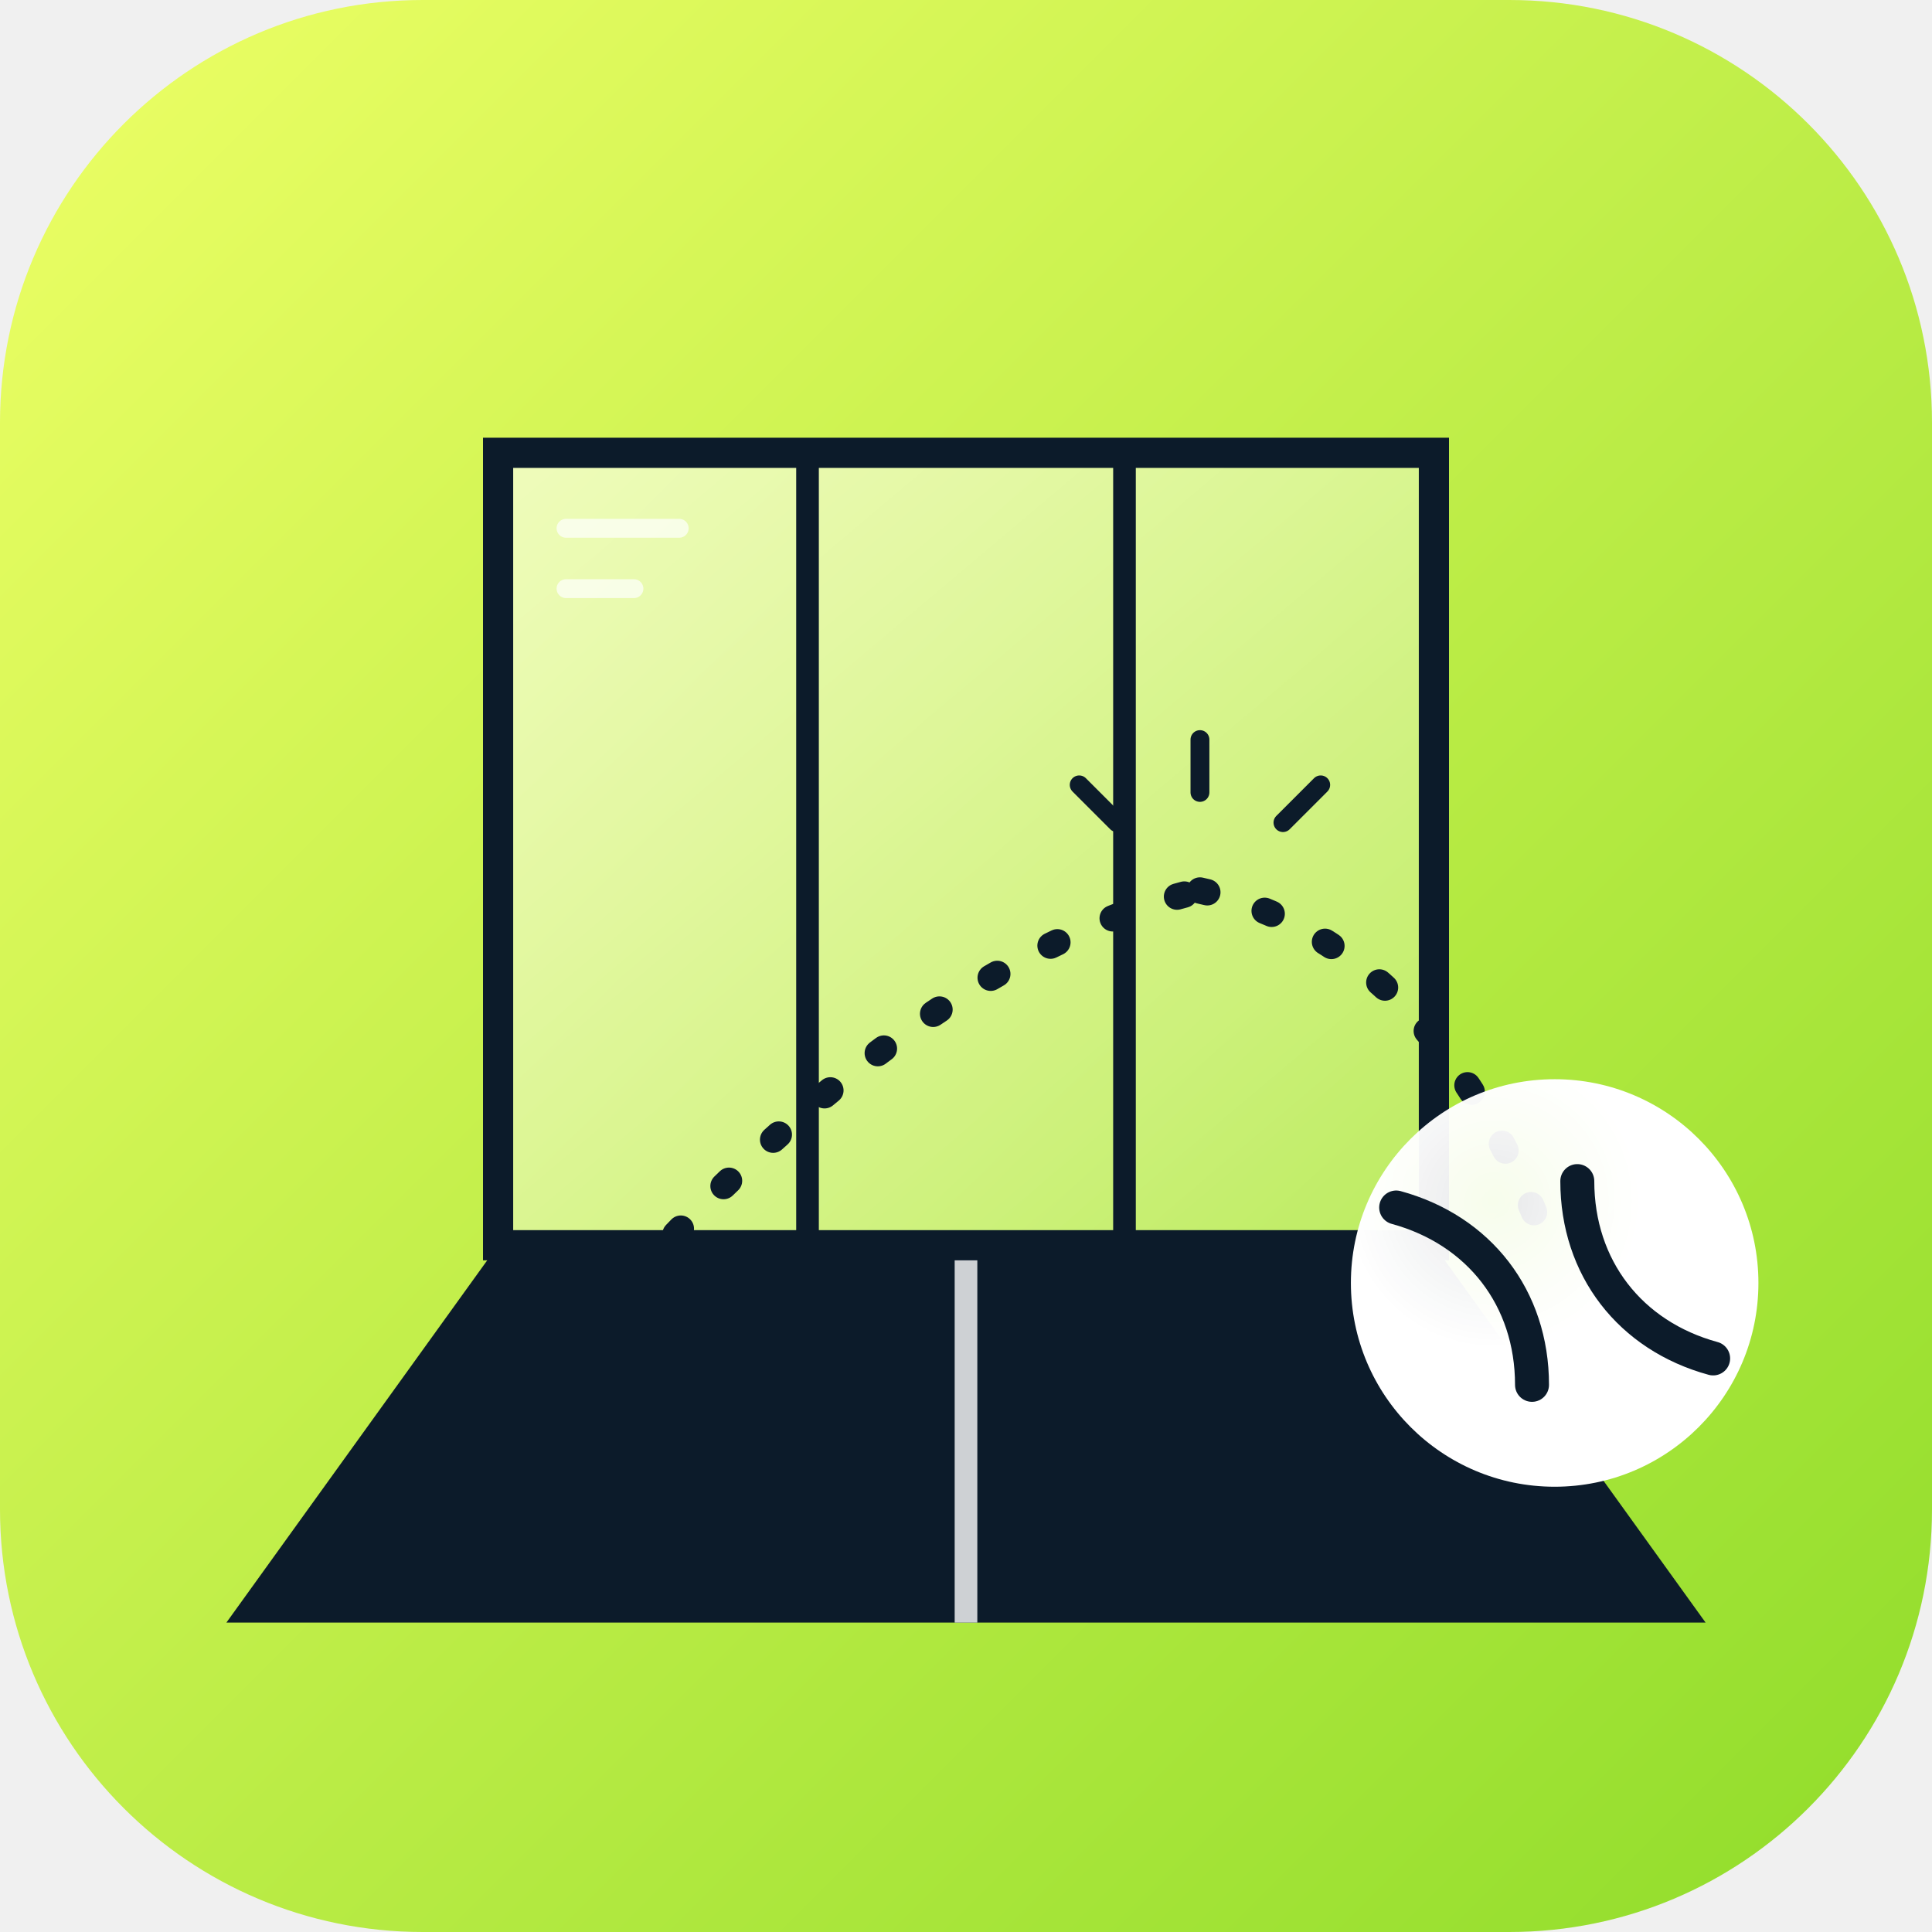
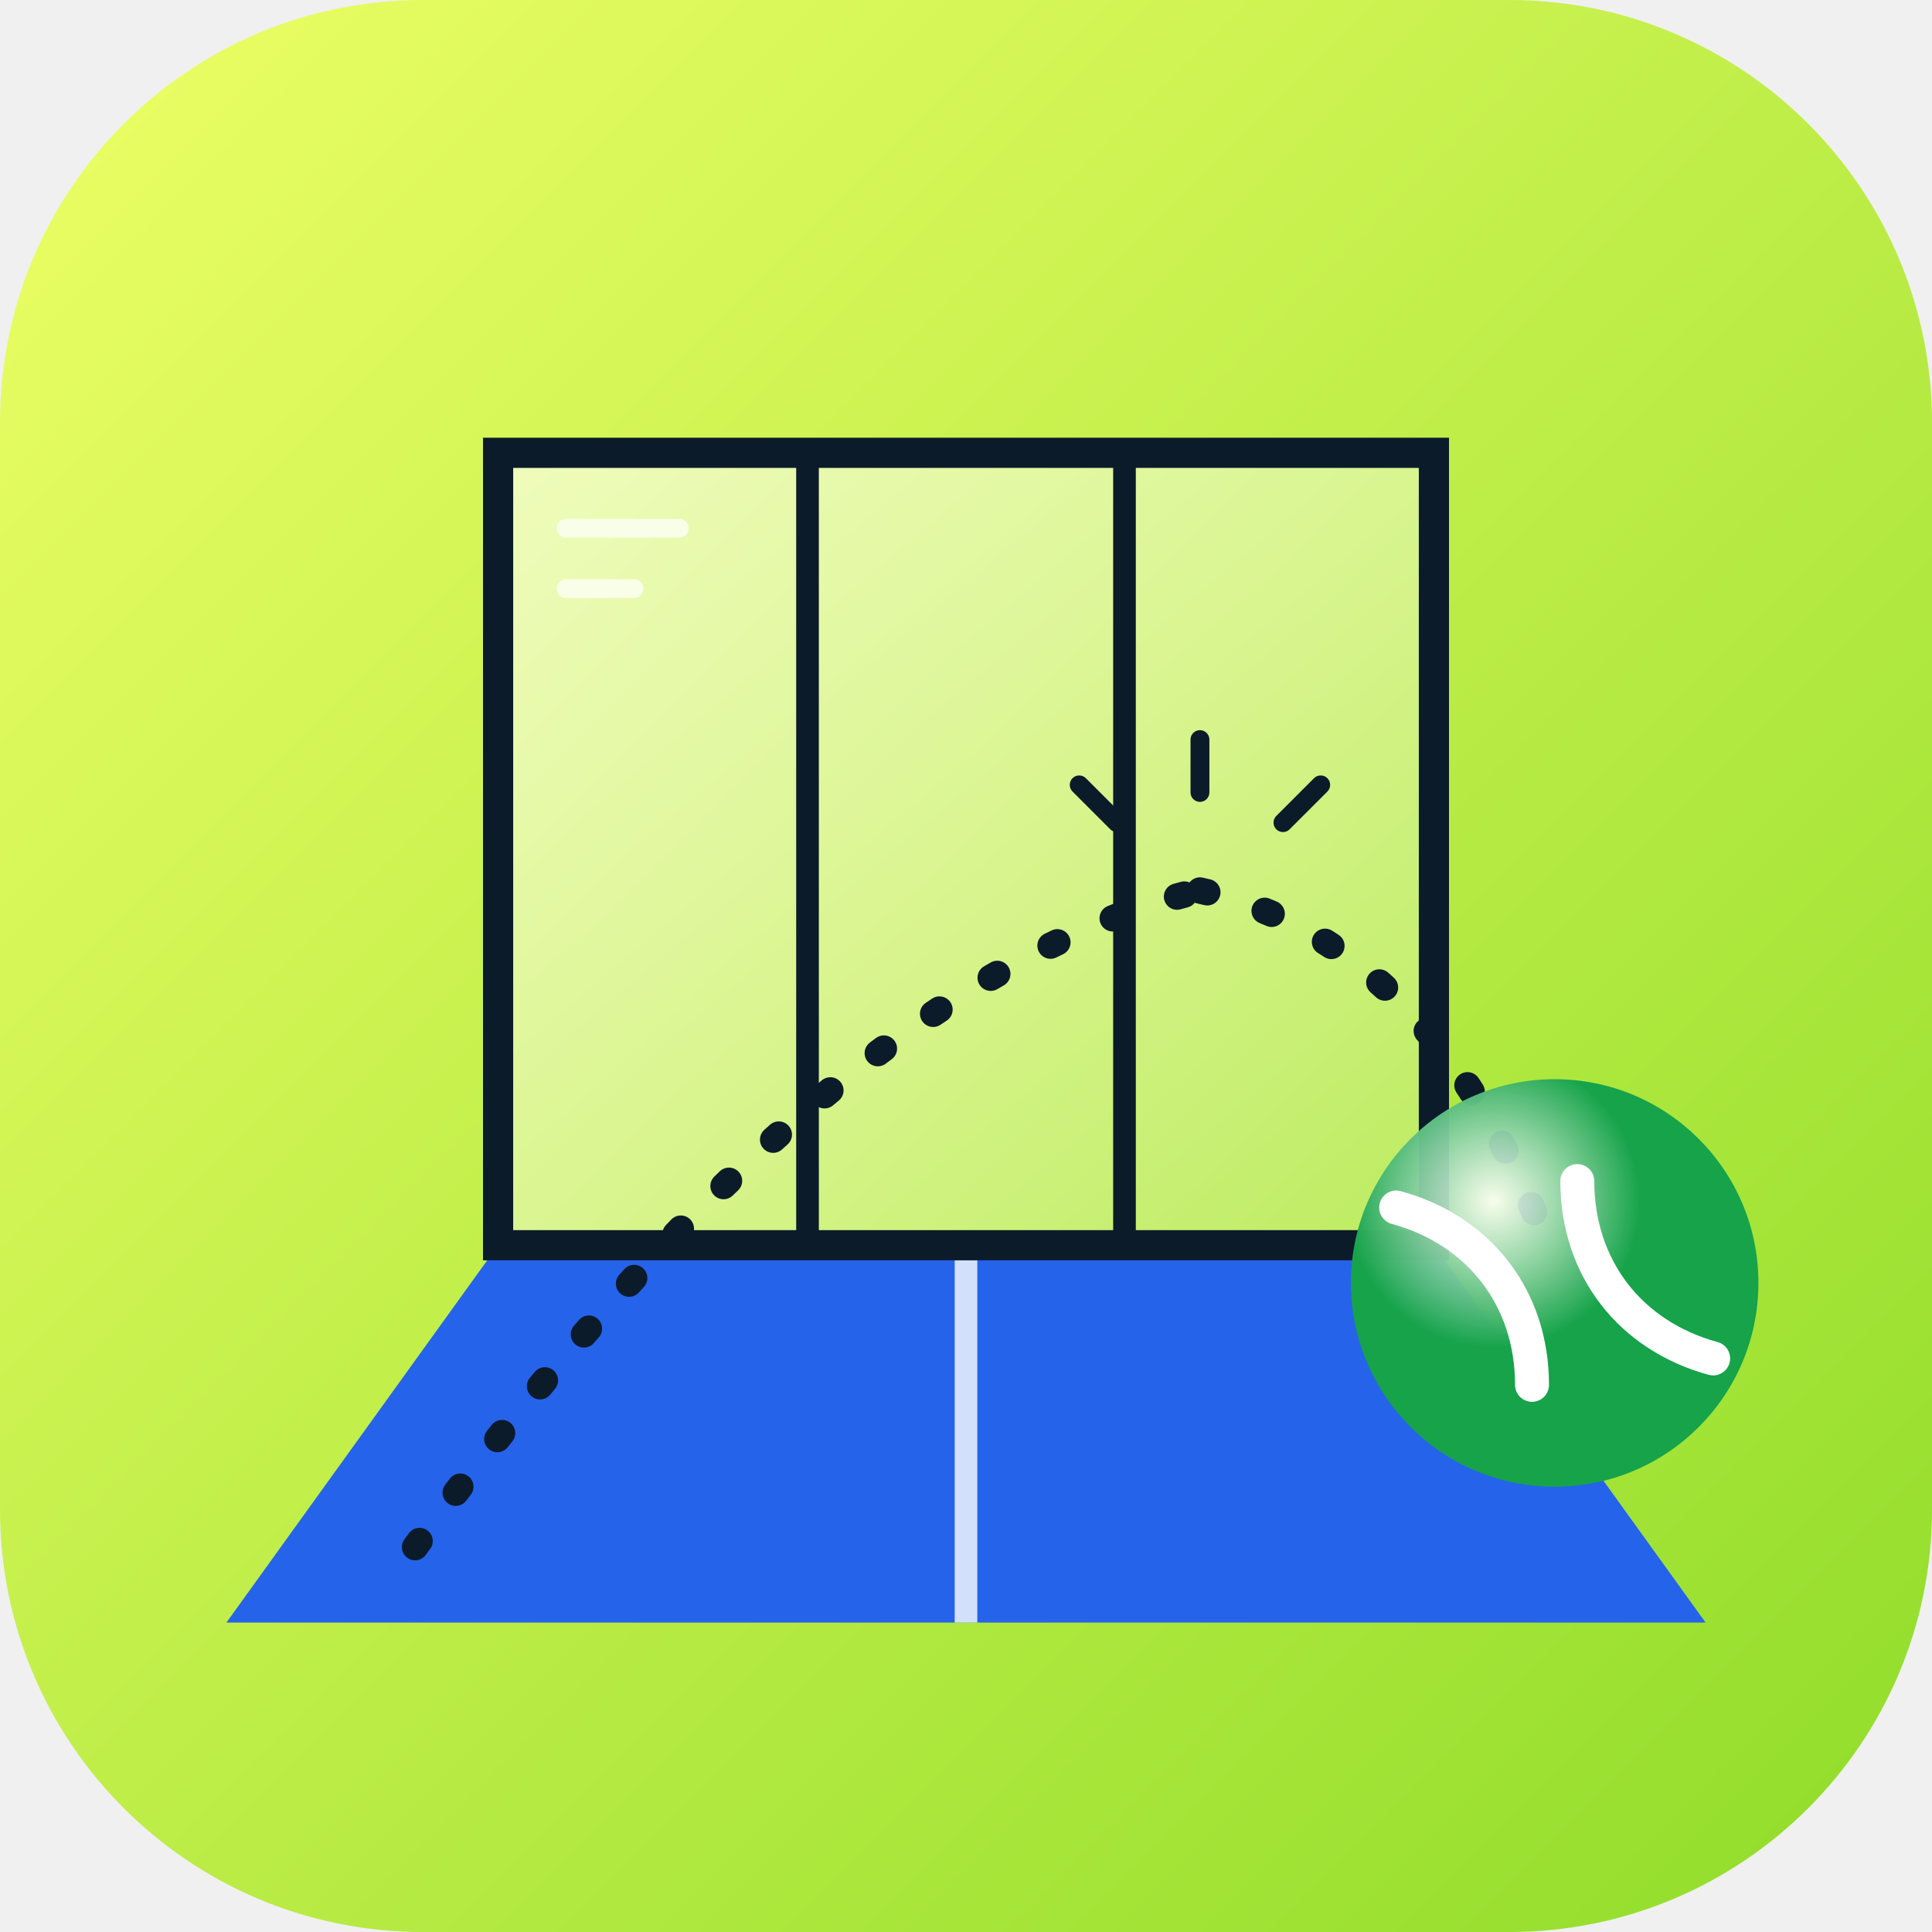
<svg xmlns="http://www.w3.org/2000/svg" viewBox="0 0 512 512">
  <defs>
-     <linearGradient id="limebg" x1="0" y1="0" x2="1" y2="1">
+     <linearGradient id="g1bg" x1="0" y1="0" x2="1" y2="1">
      <stop offset="0" stop-color="#eeff66" />
      <stop offset="1" stop-color="#8fdc2a" />
    </linearGradient>
-     <linearGradient id="limegl" x1="0" y1="0" x2="1" y2="1">
+     <linearGradient id="g1gl" x1="0" y1="0" x2="1" y2="1">
      <stop offset="0" stop-color="#ffffff" stop-opacity=".6" />
      <stop offset="1" stop-color="#ffffff" stop-opacity=".18" />
    </linearGradient>
-     <radialGradient id="limeball" cx=".35" cy=".3" r=".8">
+     <radialGradient id="g1ball" cx=".35" cy=".3" r=".8">
      <stop offset="0" stop-color="#ffffff" stop-opacity=".9" />
-       <stop offset=".45" stop-color="#ffffff" />
-       <stop offset="1" stop-color="#ffffff" />
+       <stop offset=".45" stop-color="#16a34a" />
+       <stop offset="1" stop-color="#16a34a" />
    </radialGradient>
  </defs>
-   <rect width="512" height="512" rx="112" fill="url(#limebg)" />
-   <path d="M60 430 L452 430 L380 330 L132 330 Z" fill="#0c1b2a" />
+   <rect width="512" height="512" rx="112" fill="url(#g1bg)" />
+   <path d="M60 430 L452 430 L380 330 L132 330 Z" fill="#2563eb" />
  <line x1="256" y1="330" x2="256" y2="430" stroke="#ffffff" stroke-width="6" opacity=".8" />
-   <rect x="132" y="120" width="248" height="210" fill="url(#limegl)" stroke="#0c1b2a" stroke-width="8" />
+   <rect x="132" y="120" width="248" height="210" fill="url(#g1gl)" stroke="#0c1b2a" stroke-width="8" />
  <line x1="214" y1="120" x2="214" y2="330" stroke="#0c1b2a" stroke-width="6" />
  <line x1="298" y1="120" x2="298" y2="330" stroke="#0c1b2a" stroke-width="6" />
  <path d="M150 140 l30 0 M150 156 l18 0" stroke="#ffffff" stroke-width="5" stroke-linecap="round" opacity=".7" />
  <path d="M110 410 Q 220 260 318 236" stroke="#0c1b2a" stroke-width="7" stroke-dasharray="2 16" stroke-linecap="round" fill="none" />
  <path d="M318 236 Q 380 250 410 330" stroke="#0c1b2a" stroke-width="7" stroke-dasharray="2 16" stroke-linecap="round" fill="none" />
  <g stroke="#0c1b2a" stroke-width="5" stroke-linecap="round">
    <line x1="318" y1="210" x2="318" y2="196" />
    <line x1="340" y1="218" x2="350" y2="208" />
    <line x1="296" y1="218" x2="286" y2="208" />
  </g>
  <g transform="translate(412 340)">
-     <circle r="54" fill="url(#limeball)" />
-     <path d="M-42 -20c22 6 36 24 36 47M42 20c-22-6-36-24-36-47" stroke="#0c1b2a" stroke-width="9" fill="none" stroke-linecap="round" />
+     <circle r="54" fill="url(#g1ball)" />
+     <path d="M-42 -20c22 6 36 24 36 47M42 20c-22-6-36-24-36-47" stroke="#ffffff" stroke-width="9" fill="none" stroke-linecap="round" />
  </g>
</svg>
